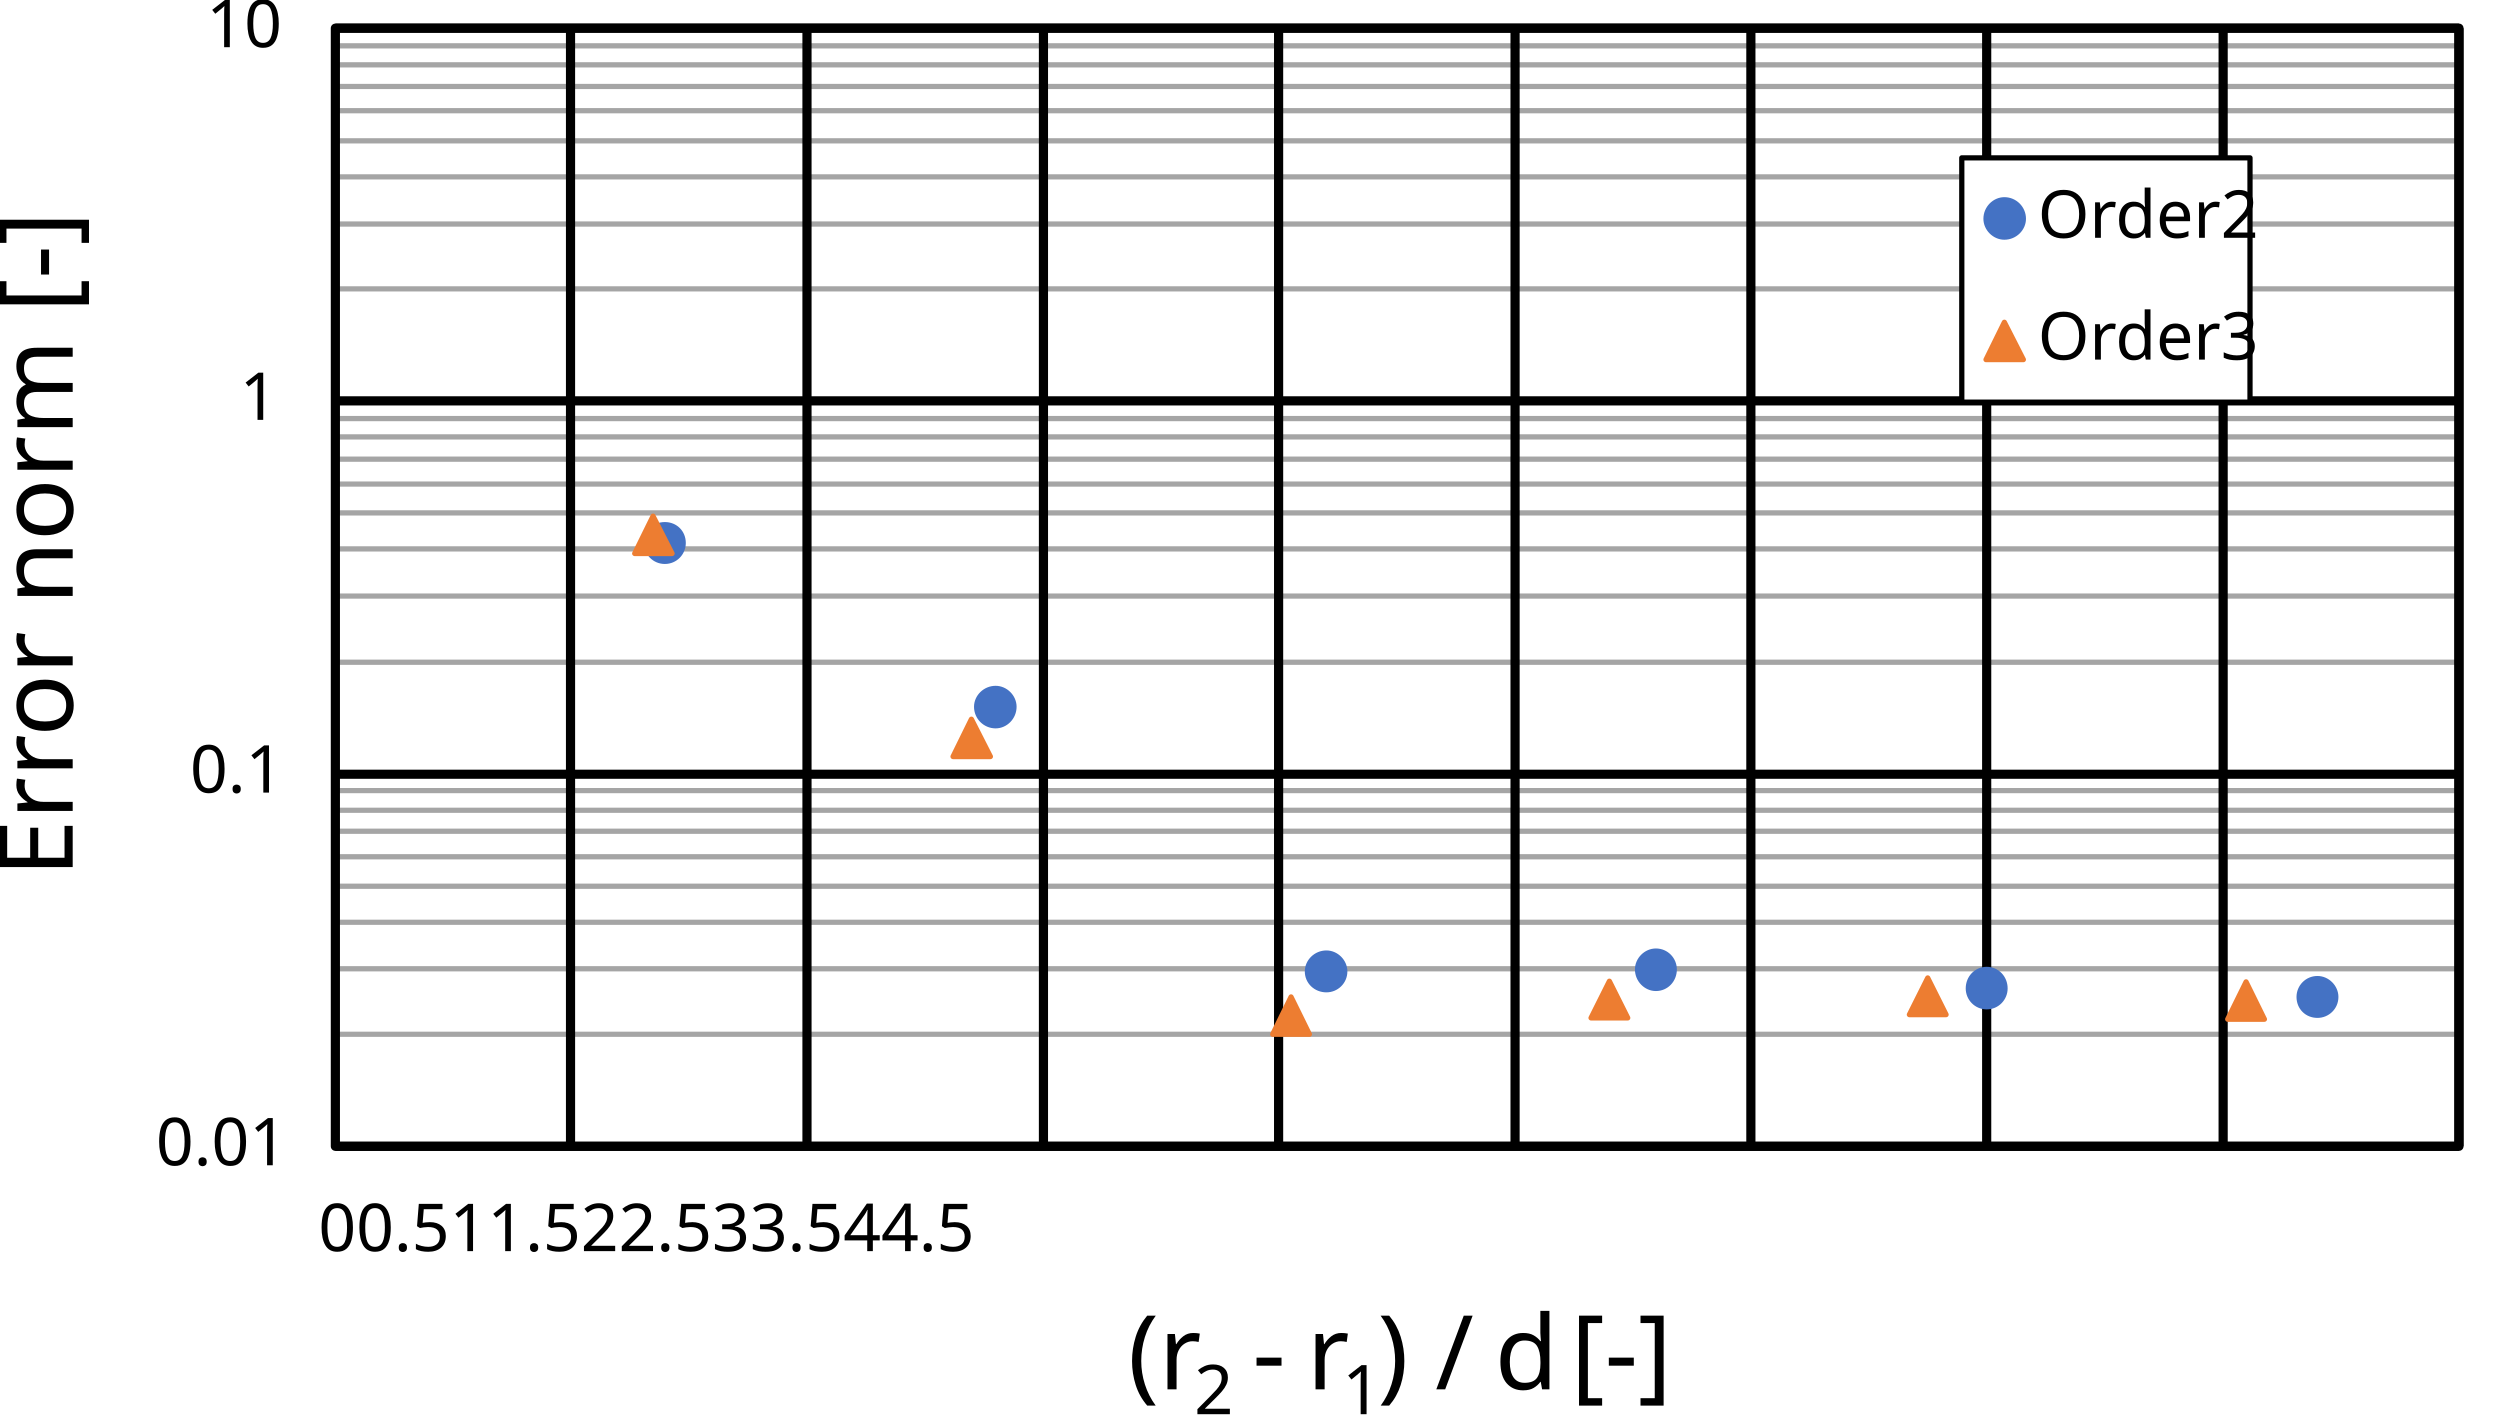
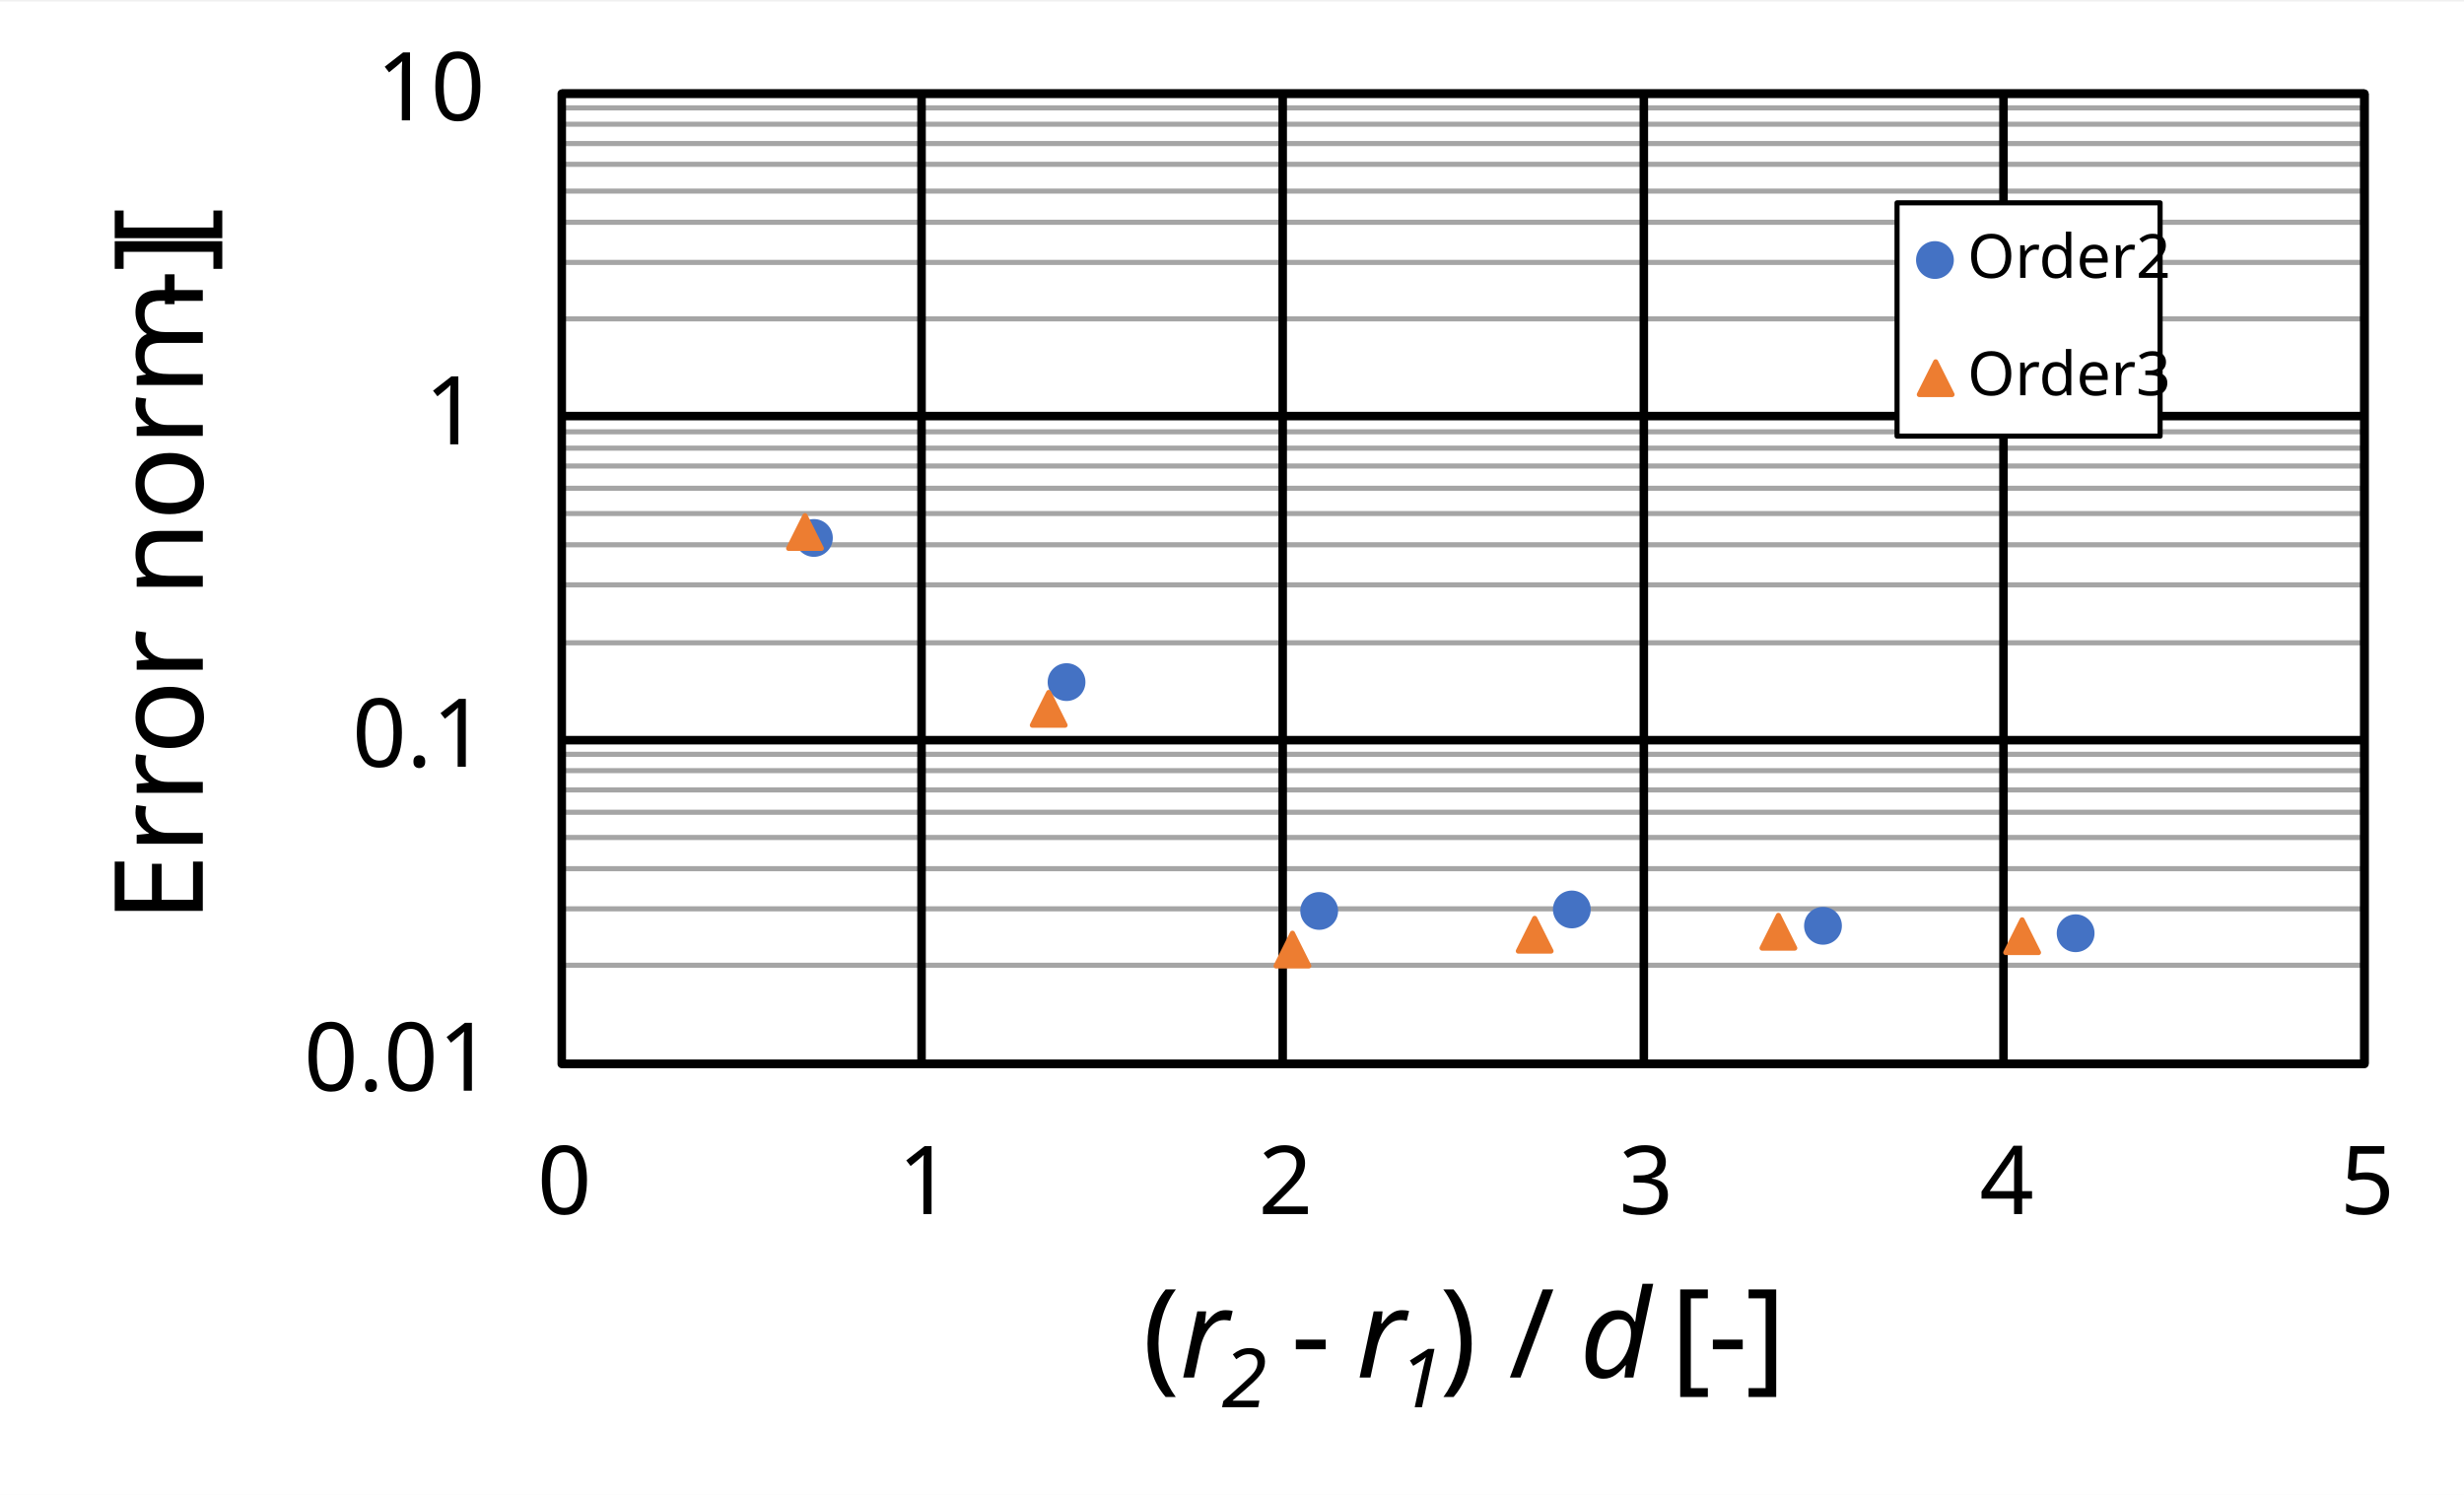
- <svg xmlns="http://www.w3.org/2000/svg" viewBox="0 0 610.667 346.667" height="346.667" width="610.667" xml:space="preserve" id="svg2" version="1.1">
-   <defs id="defs6">
-     <clipPath id="clipPath20" clipPathUnits="userSpaceOnUse">
-       <path id="path18" d="M 0,0 H 595.32 V 841.92 H 0 Z" />
-     </clipPath>
-     <clipPath id="clipPath34" clipPathUnits="userSpaceOnUse">
-       <path style="clip-rule:evenodd" id="path32" d="m 67.2,126.24 v 924.32 H 726.56 V 126.24 Z" />
-     </clipPath>
-     <clipPath id="clipPath58" clipPathUnits="userSpaceOnUse">
-       <path style="clip-rule:evenodd" id="path56" d="m 67.2,126.24 v 924.32 H 726.56 V 126.24 Z" />
-     </clipPath>
-     <clipPath id="clipPath268" clipPathUnits="userSpaceOnUse">
-       <path style="clip-rule:evenodd" id="path266" d="m 67.2,126.24 v 924.32 H 726.56 V 126.24 Z" />
-     </clipPath>
-     <clipPath id="clipPath290" clipPathUnits="userSpaceOnUse">
-       <path style="clip-rule:evenodd" id="path288" d="m 67.2,126.24 v 924.32 H 726.56 V 126.24 Z" />
+ <svg xmlns="http://www.w3.org/2000/svg" width="1658" height="1006" overflow="hidden">
+   <defs>
+     <clipPath id="clip0">
+       <rect x="2494" y="2530" width="1658" height="1006" />
+     </clipPath>
+     <clipPath id="clip1">
+       <rect x="2494" y="2530" width="1657" height="1006" />
+     </clipPath>
+     <clipPath id="clip2">
+       <rect x="2494" y="2530" width="1657" height="1006" />
+     </clipPath>
+     <clipPath id="clip3">
+       <rect x="2494" y="2530" width="1657" height="1006" />
+     </clipPath>
+     <clipPath id="clip4">
+       <rect x="2494" y="2530" width="1657" height="1006" />
+     </clipPath>
+     <clipPath id="clip5">
+       <rect x="2494" y="2530" width="1657" height="1006" />
+     </clipPath>
+     <clipPath id="clip6">
+       <rect x="2494" y="2530" width="1657" height="1006" />
+     </clipPath>
+     <clipPath id="clip7">
+       <rect x="2494" y="2530" width="1657" height="1006" />
+     </clipPath>
+     <clipPath id="clip8">
+       <rect x="2494" y="2530" width="1657" height="1006" />
+     </clipPath>
+     <clipPath id="clip9">
+       <rect x="2494" y="2530" width="1657" height="1006" />
+     </clipPath>
+     <clipPath id="clip10">
+       <rect x="2494" y="2530" width="1657" height="1006" />
+     </clipPath>
+     <clipPath id="clip11">
+       <rect x="2494" y="2530" width="1657" height="1006" />
+     </clipPath>
+     <clipPath id="clip12">
+       <rect x="2494" y="2530" width="1657" height="1006" />
+     </clipPath>
+     <clipPath id="clip13">
+       <rect x="2494" y="2530" width="1657" height="1006" />
+     </clipPath>
+     <clipPath id="clip14">
+       <rect x="2494" y="2530" width="1657" height="1006" />
+     </clipPath>
+     <clipPath id="clip15">
+       <rect x="2494" y="2530" width="1657" height="1006" />
+     </clipPath>
+     <clipPath id="clip16">
+       <rect x="2494" y="2530" width="1657" height="1006" />
+     </clipPath>
+     <clipPath id="clip17">
+       <rect x="2494" y="2530" width="1657" height="1006" />
+     </clipPath>
+     <clipPath id="clip18">
+       <rect x="2494" y="2530" width="1657" height="1006" />
+     </clipPath>
+     <clipPath id="clip19">
+       <rect x="2494" y="2530" width="1657" height="1006" />
+     </clipPath>
+     <clipPath id="clip20">
+       <rect x="2494" y="2530" width="1657" height="1006" />
+     </clipPath>
+     <clipPath id="clip21">
+       <rect x="2494" y="2530" width="1657" height="1006" />
+     </clipPath>
+     <clipPath id="clip22">
+       <rect x="2494" y="2530" width="1657" height="1006" />
+     </clipPath>
+     <clipPath id="clip23">
+       <rect x="1969" y="3328" width="3018" height="202" />
+     </clipPath>
+     <clipPath id="clip24">
+       <rect x="2494" y="2530" width="1657" height="1006" />
+     </clipPath>
+     <clipPath id="clip25">
+       <rect x="1969" y="3328" width="3018" height="202" />
+     </clipPath>
+     <clipPath id="clip26">
+       <rect x="2494" y="2530" width="1657" height="1006" />
+     </clipPath>
+     <clipPath id="clip27">
+       <rect x="1969" y="3328" width="3018" height="202" />
+     </clipPath>
+     <clipPath id="clip28">
+       <rect x="2494" y="2530" width="1657" height="1006" />
+     </clipPath>
+     <clipPath id="clip29">
+       <rect x="1969" y="3328" width="3018" height="202" />
+     </clipPath>
+     <clipPath id="clip30">
+       <rect x="2494" y="2530" width="1657" height="1006" />
+     </clipPath>
+     <clipPath id="clip31">
+       <rect x="1969" y="3328" width="3018" height="202" />
+     </clipPath>
+     <clipPath id="clip32">
+       <rect x="2494" y="2530" width="1657" height="1006" />
+     </clipPath>
+     <clipPath id="clip33">
+       <rect x="1969" y="3328" width="3018" height="202" />
+     </clipPath>
+     <clipPath id="clip34">
+       <rect x="2494" y="2530" width="1657" height="1006" />
+     </clipPath>
+     <clipPath id="clip35">
+       <rect x="1969" y="3328" width="3018" height="202" />
+     </clipPath>
+     <clipPath id="clip36">
+       <rect x="2494" y="2530" width="1657" height="1006" />
+     </clipPath>
+     <clipPath id="clip37">
+       <rect x="1969" y="3328" width="3018" height="202" />
+     </clipPath>
+     <clipPath id="clip38">
+       <rect x="2494" y="2530" width="1657" height="1006" />
+     </clipPath>
+     <clipPath id="clip39">
+       <rect x="1969" y="3328" width="3018" height="202" />
+     </clipPath>
+     <clipPath id="clip40">
+       <rect x="2494" y="2530" width="1657" height="1006" />
+     </clipPath>
+     <clipPath id="clip41">
+       <rect x="1969" y="3328" width="3018" height="202" />
+     </clipPath>
+     <clipPath id="clip42">
+       <rect x="2494" y="2530" width="1657" height="1006" />
+     </clipPath>
+     <clipPath id="clip43">
+       <rect x="1969" y="3328" width="3018" height="202" />
+     </clipPath>
+     <clipPath id="clip44">
+       <rect x="2494" y="2530" width="1657" height="1006" />
+     </clipPath>
+     <clipPath id="clip45">
+       <rect x="2494" y="2530" width="1657" height="1006" />
+     </clipPath>
+     <clipPath id="clip46">
+       <rect x="2494" y="2530" width="1657" height="1006" />
+     </clipPath>
+     <clipPath id="clip47">
+       <rect x="2494" y="2530" width="1657" height="1006" />
+     </clipPath>
+     <clipPath id="clip48">
+       <rect x="2494" y="2530" width="1657" height="1006" />
    </clipPath>
  </defs>
-   <g transform="matrix(1.333333,0,0,-1.333333,0,346.6667)" id="g10">
-     <g transform="translate(-72,-274)" id="g12">
-       <g id="g14">
-         <g clip-path="url(#clipPath20)" id="g16">
-           <g transform="matrix(0.75,0,0,-0.75,0,841.92)" id="g22">
-             <g id="g24">
-               <path id="path26" style="fill:#ffffff;fill-opacity:1;fill-rule:nonzero;stroke:none" d="M 67.52,397.76 H 726.56 V 779.04 H 67.52 Z" />
-             </g>
-             <g id="g28">
-               <g clip-path="url(#clipPath34)" id="g30">
-                 <g transform="translate(177.92,663.2)" id="g36">
-                   <path id="path38" style="fill:none;stroke:#a5a5a5;stroke-width:1.28;stroke-linecap:butt;stroke-linejoin:round;stroke-miterlimit:10;stroke-dasharray:none;stroke-opacity:1" d="M 0,0 H 518.72 M 0,-16 H 518.72 M 0,-27.36 H 518.72 M 0,-36.16 H 518.72 M 0,-43.36 H 518.72 M 0,-49.6 H 518.72 M 0,-54.72 H 518.72 M 0,-59.52 H 518.72 M 0,-90.88 H 518.72 M 0,-107.04 H 518.72 M 0,-118.56 H 518.72 M 0,-127.36 H 518.72 M 0,-134.4 H 518.72 M 0,-140.48 H 518.72 M 0,-145.92 H 518.72 M 0,-150.4 H 518.72 M 0,-182.08 H 518.72 M 0,-197.92 H 518.72 M 0,-209.44 H 518.72 M 0,-218.24 H 518.72 M 0,-225.6 H 518.72 M 0,-231.52 H 518.72 M 0,-236.8 H 518.72 M 0,-241.44 h 518.72" />
-                 </g>
-                 <g id="g40">
-                   <path id="path42" style="fill:none;stroke:#000000;stroke-width:2.24;stroke-linecap:butt;stroke-linejoin:round;stroke-miterlimit:10;stroke-dasharray:none;stroke-opacity:1" d="M 177.92,690.56 H 696.64 M 177.92,599.68 H 696.64 M 177.92,417.44 h 518.72" />
-                 </g>
-                 <g transform="translate(235.36,417.44)" id="g44">
-                   <path id="path46" style="fill:none;stroke:#000000;stroke-width:2.24;stroke-linecap:butt;stroke-linejoin:round;stroke-miterlimit:10;stroke-dasharray:none;stroke-opacity:1" d="M 0,0 V 273.12 M 57.76,0 V 273.12 M 115.52,0 V 273.12 M 172.96,0 V 273.12 M 230.72,0 V 273.12 M 288.32,0 V 273.12 M 345.92,0 V 273.12 M 403.68,0 V 273.12 M 461.28,0 v 273.12" />
-                 </g>
-               </g>
-             </g>
-             <g id="g48">
-               <path id="path50" style="fill:none;stroke:#000000;stroke-width:2.24;stroke-linecap:butt;stroke-linejoin:round;stroke-miterlimit:10;stroke-dasharray:none;stroke-opacity:1" d="M 177.92,417.44 H 696.64 V 690.56 H 177.92 Z" />
-             </g>
-             <g id="g52">
-               <g clip-path="url(#clipPath58)" id="g54">
-                 <g id="g60">
-                   <path id="path62" style="fill:none;stroke:#000000;stroke-width:1.28;stroke-linecap:butt;stroke-linejoin:round;stroke-miterlimit:10;stroke-dasharray:none;stroke-opacity:1" d="M 177.92,690.56 V 417.44" />
-                 </g>
-                 <g id="g64">
-                   <path id="path66" style="fill:none;stroke:#000000;stroke-width:2.24;stroke-linecap:butt;stroke-linejoin:round;stroke-miterlimit:10;stroke-dasharray:none;stroke-opacity:1" d="M 177.92,508.48 H 696.64" />
-                 </g>
-                 <g transform="translate(262.88,543.2)" id="g68">
-                   <path id="path70" style="fill:#4472c4;fill-opacity:1;fill-rule:nonzero;stroke:none" d="M 0,0 C 0,2.4 -1.92,4.48 -4.48,4.48 -7.04,4.48 -8.96,2.4 -8.96,0 c 0,-2.56 1.92,-4.48 4.48,-4.48 C -1.92,-4.48 0,-2.56 0,0 Z" />
-                 </g>
-                 <g transform="translate(262.88,543.2)" id="g72">
-                   <path id="path74" style="fill:none;stroke:#4472c4;stroke-width:1.28;stroke-linecap:butt;stroke-linejoin:round;stroke-miterlimit:10;stroke-dasharray:none;stroke-opacity:1" d="M 0,0 C 0,2.4 -1.92,4.48 -4.48,4.48 -7.04,4.48 -8.96,2.4 -8.96,0 c 0,-2.56 1.92,-4.48 4.48,-4.48 C -1.92,-4.48 0,-2.56 0,0" />
-                 </g>
-                 <g transform="translate(343.68,583.2)" id="g76">
-                   <path id="path78" style="fill:#4472c4;fill-opacity:1;fill-rule:nonzero;stroke:none" d="m 0,0 c 0,2.56 -2.08,4.64 -4.48,4.64 -2.56,0 -4.64,-2.08 -4.64,-4.64 0,-2.4 2.08,-4.48 4.64,-4.48 C -2.08,-4.48 0,-2.4 0,0 Z" />
-                 </g>
-                 <g transform="translate(343.68,583.2)" id="g80">
-                   <path id="path82" style="fill:none;stroke:#4472c4;stroke-width:1.28;stroke-linecap:butt;stroke-linejoin:round;stroke-miterlimit:10;stroke-dasharray:none;stroke-opacity:1" d="m 0,0 c 0,2.56 -2.08,4.64 -4.48,4.64 -2.56,0 -4.64,-2.08 -4.64,-4.64 0,-2.4 2.08,-4.48 4.64,-4.48 C -2.08,-4.48 0,-2.4 0,0" />
-                 </g>
-                 <g transform="translate(424.48,647.84)" id="g84">
-                   <path id="path86" style="fill:#4472c4;fill-opacity:1;fill-rule:nonzero;stroke:none" d="m 0,0 c 0,2.56 -2.08,4.48 -4.48,4.48 -2.56,0 -4.64,-1.92 -4.64,-4.48 0,-2.4 2.08,-4.48 4.64,-4.48 C -2.08,-4.48 0,-2.4 0,0 Z" />
-                 </g>
-                 <g transform="translate(424.48,647.84)" id="g88">
-                   <path id="path90" style="fill:none;stroke:#4472c4;stroke-width:1.28;stroke-linecap:butt;stroke-linejoin:round;stroke-miterlimit:10;stroke-dasharray:none;stroke-opacity:1" d="m 0,0 c 0,2.56 -2.08,4.48 -4.48,4.48 -2.56,0 -4.64,-1.92 -4.64,-4.48 0,-2.4 2.08,-4.48 4.64,-4.48 C -2.08,-4.48 0,-2.4 0,0" />
-                 </g>
-                 <g transform="translate(504.96,647.36)" id="g92">
-                   <path id="path94" style="fill:#4472c4;fill-opacity:1;fill-rule:nonzero;stroke:none" d="m 0,0 c 0,2.56 -1.92,4.64 -4.48,4.64 -2.4,0 -4.48,-2.08 -4.48,-4.64 0,-2.4 2.08,-4.48 4.48,-4.48 C -1.92,-4.48 0,-2.4 0,0 Z" />
-                 </g>
-                 <g transform="translate(504.96,647.36)" id="g96">
-                   <path id="path98" style="fill:none;stroke:#4472c4;stroke-width:1.28;stroke-linecap:butt;stroke-linejoin:round;stroke-miterlimit:10;stroke-dasharray:none;stroke-opacity:1" d="m 0,0 c 0,2.56 -1.92,4.64 -4.48,4.64 -2.4,0 -4.48,-2.08 -4.48,-4.64 0,-2.4 2.08,-4.48 4.48,-4.48 C -1.92,-4.48 0,-2.4 0,0" />
-                 </g>
-                 <g transform="translate(585.76,652)" id="g100">
-                   <path id="path102" style="fill:#4472c4;fill-opacity:1;fill-rule:nonzero;stroke:none" d="M 0,0 C 0,2.4 -1.92,4.48 -4.48,4.48 -7.04,4.48 -8.96,2.4 -8.96,0 c 0,-2.56 1.92,-4.64 4.48,-4.64 C -1.92,-4.64 0,-2.56 0,0 Z" />
-                 </g>
-                 <g transform="translate(585.76,652)" id="g104">
-                   <path id="path106" style="fill:none;stroke:#4472c4;stroke-width:1.28;stroke-linecap:butt;stroke-linejoin:round;stroke-miterlimit:10;stroke-dasharray:none;stroke-opacity:1" d="M 0,0 C 0,2.4 -1.92,4.48 -4.48,4.48 -7.04,4.48 -8.96,2.4 -8.96,0 c 0,-2.56 1.92,-4.64 4.48,-4.64 C -1.92,-4.64 0,-2.56 0,0" />
-                 </g>
-                 <g transform="translate(666.56,654.08)" id="g108">
-                   <path id="path110" style="fill:#4472c4;fill-opacity:1;fill-rule:nonzero;stroke:none" d="m 0,0 c 0,2.56 -2.08,4.48 -4.48,4.48 -2.56,0 -4.48,-1.92 -4.48,-4.48 0,-2.4 1.92,-4.48 4.48,-4.48 C -2.08,-4.48 0,-2.4 0,0 Z" />
-                 </g>
-                 <g transform="translate(666.56,654.08)" id="g112">
-                   <path id="path114" style="fill:none;stroke:#4472c4;stroke-width:1.28;stroke-linecap:butt;stroke-linejoin:round;stroke-miterlimit:10;stroke-dasharray:none;stroke-opacity:1" d="m 0,0 c 0,2.56 -2.08,4.48 -4.48,4.48 -2.56,0 -4.48,-1.92 -4.48,-4.48 0,-2.4 1.92,-4.48 4.48,-4.48 C -2.08,-4.48 0,-2.4 0,0" />
-                 </g>
-                 <g id="g116">
-                   <path id="path118" style="fill:#ed7d31;fill-opacity:1;fill-rule:nonzero;stroke:none" d="m 255.52,536.64 4.64,9.12 h -9.12 z" />
-                 </g>
-                 <g id="g120">
-                   <path id="path122" style="fill:none;stroke:#ed7d31;stroke-width:1.28;stroke-linecap:butt;stroke-linejoin:round;stroke-miterlimit:10;stroke-dasharray:none;stroke-opacity:1" d="m 255.52,536.64 4.64,9.12 h -9.12 z" />
-                 </g>
-                 <g id="g124">
-                   <path id="path126" style="fill:#ed7d31;fill-opacity:1;fill-rule:nonzero;stroke:none" d="m 333.28,586.24 4.64,9.12 h -9.12 z" />
-                 </g>
-                 <g id="g128">
-                   <path id="path130" style="fill:none;stroke:#ed7d31;stroke-width:1.28;stroke-linecap:butt;stroke-linejoin:round;stroke-miterlimit:10;stroke-dasharray:none;stroke-opacity:1" d="m 333.28,586.24 4.64,9.12 h -9.12 z" />
-                 </g>
-                 <g id="g132">
-                   <path id="path134" style="fill:#ed7d31;fill-opacity:1;fill-rule:nonzero;stroke:none" d="m 411.36,654.08 4.48,9.12 h -8.96 z" />
-                 </g>
-                 <g id="g136">
-                   <path id="path138" style="fill:none;stroke:#ed7d31;stroke-width:1.28;stroke-linecap:butt;stroke-linejoin:round;stroke-miterlimit:10;stroke-dasharray:none;stroke-opacity:1" d="m 411.36,654.08 4.48,9.12 h -8.96 z" />
-                 </g>
-                 <g id="g140">
-                   <path id="path142" style="fill:#ed7d31;fill-opacity:1;fill-rule:nonzero;stroke:none" d="m 489.12,650.24 4.48,8.96 h -8.96 z" />
-                 </g>
-                 <g id="g144">
-                   <path id="path146" style="fill:none;stroke:#ed7d31;stroke-width:1.28;stroke-linecap:butt;stroke-linejoin:round;stroke-miterlimit:10;stroke-dasharray:none;stroke-opacity:1" d="m 489.12,650.24 4.48,8.96 h -8.96 z" />
-                 </g>
-                 <g id="g148">
-                   <path id="path150" style="fill:#ed7d31;fill-opacity:1;fill-rule:nonzero;stroke:none" d="m 566.88,649.44 4.48,8.96 h -8.96 z" />
-                 </g>
-                 <g id="g152">
-                   <path id="path154" style="fill:none;stroke:#ed7d31;stroke-width:1.28;stroke-linecap:butt;stroke-linejoin:round;stroke-miterlimit:10;stroke-dasharray:none;stroke-opacity:1" d="m 566.88,649.44 4.48,8.96 h -8.96 z" />
-                 </g>
-                 <g id="g156">
-                   <path id="path158" style="fill:#ed7d31;fill-opacity:1;fill-rule:nonzero;stroke:none" d="m 644.64,650.4 4.48,9.12 h -8.96 z" />
-                 </g>
-                 <g id="g160">
-                   <path id="path162" style="fill:none;stroke:#ed7d31;stroke-width:1.28;stroke-linecap:butt;stroke-linejoin:round;stroke-miterlimit:10;stroke-dasharray:none;stroke-opacity:1" d="m 644.64,650.4 4.48,9.12 h -8.96 z" />
-                 </g>
-               </g>
-             </g>
-             <g transform="scale(0.049303)" id="g164">
-               <text id="text168" style="font-variant:normal;font-weight:normal;font-size:327.68px;font-family:F1;-inkscape-font-specification:F1;writing-mode:lr-tb;fill:#000000;fill-opacity:1;fill-rule:nonzero;stroke:none" transform="translate(2719.52,14100.6)">
-                 <tspan id="tspan166" y="0" x="0 170.394 249.037 416.154">0.01</tspan>
-               </text>
-             </g>
-             <g transform="scale(0.049303)" id="g170">
-               <text id="text174" style="font-variant:normal;font-weight:normal;font-size:327.68px;font-family:F1;-inkscape-font-specification:F1;writing-mode:lr-tb;fill:#000000;fill-opacity:1;fill-rule:nonzero;stroke:none" transform="translate(2888.32,12254.1)">
-                 <tspan id="tspan172" y="0" x="0 163.84 245.76">0.1</tspan>
-               </text>
-             </g>
-             <g transform="scale(0.049303)" id="g176">
-               <text id="text180" style="font-variant:normal;font-weight:normal;font-size:327.68px;font-family:F1;-inkscape-font-specification:F1;writing-mode:lr-tb;fill:#000000;fill-opacity:1;fill-rule:nonzero;stroke:none" transform="translate(3134.88,10407.5)">
-                 <tspan id="tspan178" y="0" x="0">1</tspan>
-               </text>
-             </g>
-             <g transform="scale(0.049303)" id="g182">
-               <text id="text186" style="font-variant:normal;font-weight:normal;font-size:327.68px;font-family:F1;-inkscape-font-specification:F1;writing-mode:lr-tb;fill:#000000;fill-opacity:1;fill-rule:nonzero;stroke:none" transform="translate(2969.44,8560.96)">
-                 <tspan id="tspan184" y="0" x="0 163.84">10</tspan>
-               </text>
-             </g>
-             <g transform="scale(0.049303)" id="g188">
-               <text id="text192" style="font-variant:normal;font-weight:normal;font-size:327.68px;font-family:F1;-inkscape-font-specification:F1;writing-mode:lr-tb;fill:#000000;fill-opacity:1;fill-rule:nonzero;stroke:none" transform="translate(3524.32,14525.8)">
-                 <tspan id="tspan190" y="0" x="0 1042.022 1209.139 1291.059 2336.358 3381.657 3545.498 3630.694 4675.994 5721.292 5888.41 5967.053 7012.352 8057.651 8224.768 8306.688 9351.987 10397.286 10564.403 10643.046">00.511.522.533.544.5</tspan>
-               </text>
-             </g>
-             <g transform="matrix(0,-0.076912,0.076912,0,0,0)" id="g194">
-               <text id="text198" style="font-variant:normal;font-weight:normal;font-size:327.68px;font-family:F1;-inkscape-font-specification:F1;writing-mode:lr-tb;fill:#000000;fill-opacity:1;fill-rule:nonzero;stroke:none" transform="translate(-8123.52,1479.04)">
-                 <tspan id="tspan196" y="0" x="0 160.563 275.251 383.386 557.056 671.744 743.834 914.227 1084.621 1202.586 1461.453 1536.819 1635.123 1736.704">Error norm [-]</tspan>
-               </text>
-             </g>
-             <g transform="scale(0.076912)" id="g200">
-               <text id="text204" style="font-variant:normal;font-weight:normal;font-size:327.68px;font-family:F1;-inkscape-font-specification:F1;writing-mode:lr-tb;fill:#000000;fill-opacity:1;fill-rule:nonzero;stroke:none" transform="translate(4830.4,9750.4)">
-                 <tspan id="tspan202" y="0" x="0">(</tspan>
-               </text>
-             </g>
-             <g transform="scale(0.076912)" id="g206">
-               <text id="text210" style="font-variant:normal;font-weight:normal;font-size:327.68px;font-family:F2;-inkscape-font-specification:F2;writing-mode:lr-tb;fill:#000000;fill-opacity:1;fill-rule:nonzero;stroke:none" transform="translate(4928.16,9750.4)">
-                 <tspan id="tspan208" y="0" x="0">r</tspan>
-               </text>
-             </g>
-             <g transform="scale(0.051275)" id="g212">
-               <text id="text216" style="font-variant:normal;font-weight:normal;font-size:327.68px;font-family:F2;-inkscape-font-specification:F2;writing-mode:lr-tb;fill:#000000;fill-opacity:1;fill-rule:nonzero;stroke:none" transform="translate(7560.8,14744.2)">
-                 <tspan id="tspan214" y="0" x="0">2</tspan>
-               </text>
-             </g>
-             <g transform="scale(0.076912)" id="g218">
-               <text id="text222" style="font-variant:normal;font-weight:normal;font-size:327.68px;font-family:F1;-inkscape-font-specification:F1;writing-mode:lr-tb;fill:#000000;fill-opacity:1;fill-rule:nonzero;stroke:none" transform="translate(5225.76,9750.4)">
-                 <tspan id="tspan220" y="0" x="0">-</tspan>
-               </text>
-             </g>
-             <g transform="scale(0.076912)" id="g224">
-               <text id="text228" style="font-variant:normal;font-weight:normal;font-size:327.68px;font-family:F2;-inkscape-font-specification:F2;writing-mode:lr-tb;fill:#000000;fill-opacity:1;fill-rule:nonzero;stroke:none" transform="translate(5398.4,9750.4)">
-                 <tspan id="tspan226" y="0" x="0">r</tspan>
-               </text>
-             </g>
-             <g transform="scale(0.051275)" id="g230">
-               <text id="text234" style="font-variant:normal;font-weight:normal;font-size:327.68px;font-family:F2;-inkscape-font-specification:F2;writing-mode:lr-tb;fill:#000000;fill-opacity:1;fill-rule:nonzero;stroke:none" transform="translate(8266.08,14744.2)">
-                 <tspan id="tspan232" y="0" x="0">1</tspan>
-               </text>
-             </g>
-             <g transform="scale(0.076912)" id="g236">
-               <text id="text240" style="font-variant:normal;font-weight:normal;font-size:327.68px;font-family:F1;-inkscape-font-specification:F1;writing-mode:lr-tb;fill:#000000;fill-opacity:1;fill-rule:nonzero;stroke:none" transform="translate(5623.04,9750.4)">
-                 <tspan id="tspan238" y="0" x="0 98.304 170.394 298.189">) / </tspan>
-               </text>
-             </g>
-             <g transform="scale(0.076912)" id="g242">
-               <text id="text246" style="font-variant:normal;font-weight:normal;font-size:327.68px;font-family:F2;-inkscape-font-specification:F2;writing-mode:lr-tb;fill:#000000;fill-opacity:1;fill-rule:nonzero;stroke:none" transform="translate(5995.36,9750.4)">
-                 <tspan id="tspan244" y="0" x="0">d</tspan>
-               </text>
-             </g>
-             <g transform="scale(0.076912)" id="g248">
-               <text id="text252" style="font-variant:normal;font-weight:normal;font-size:327.68px;font-family:F1;-inkscape-font-specification:F1;writing-mode:lr-tb;fill:#000000;fill-opacity:1;fill-rule:nonzero;stroke:none" transform="translate(6236.8,9750.4)">
-                 <tspan id="tspan250" y="0" x="0 98.304 203.162">[-]</tspan>
-               </text>
-             </g>
-             <g id="g254">
-               <path id="path256" style="fill:#ffffff;fill-opacity:1;fill-rule:nonzero;stroke:none" d="m 575.2,449.12 h 70.4 v 59.68 h -70.4 z" />
-             </g>
-             <g id="g258">
-               <path id="path260" style="fill:none;stroke:#000000;stroke-width:1.28;stroke-linecap:butt;stroke-linejoin:round;stroke-miterlimit:10;stroke-dasharray:none;stroke-opacity:1" d="m 575.2,449.12 h 70.4 v 59.68 h -70.4 z" />
-             </g>
-             <g id="g262">
-               <g clip-path="url(#clipPath268)" id="g264">
-                 <g transform="translate(590.24,464)" id="g270">
-                   <path id="path272" style="fill:#4472c4;fill-opacity:1;fill-rule:nonzero;stroke:none" d="m 0,0 c 0,2.4 -2.08,4.48 -4.64,4.48 -2.4,0 -4.48,-2.08 -4.48,-4.48 0,-2.56 2.08,-4.64 4.48,-4.64 C -2.08,-4.64 0,-2.56 0,0 Z" />
-                 </g>
-                 <g transform="translate(590.24,464)" id="g274">
-                   <path id="path276" style="fill:none;stroke:#4472c4;stroke-width:1.28;stroke-linecap:butt;stroke-linejoin:round;stroke-miterlimit:10;stroke-dasharray:none;stroke-opacity:1" d="m 0,0 c 0,2.4 -2.08,4.48 -4.64,4.48 -2.4,0 -4.48,-2.08 -4.48,-4.48 0,-2.56 2.08,-4.64 4.48,-4.64 C -2.08,-4.64 0,-2.56 0,0" />
-                 </g>
-               </g>
-             </g>
-             <g transform="scale(0.049303)" id="g278">
-               <text id="text282" style="font-variant:normal;font-weight:normal;font-size:327.68px;font-family:F1;-inkscape-font-specification:F1;writing-mode:lr-tb;fill:#000000;fill-opacity:1;fill-rule:nonzero;stroke:none" transform="translate(12043.2,9505.44)">
-                 <tspan id="tspan280" y="0" x="0 219.546 334.234 504.627 668.467 783.155">Order2</tspan>
-               </text>
-             </g>
-             <g id="g284">
-               <g clip-path="url(#clipPath290)" id="g286">
-                 <g id="g292">
-                   <path id="path294" style="fill:#ed7d31;fill-opacity:1;fill-rule:nonzero;stroke:none" d="m 585.6,489.28 4.64,9.12 H 581.12 Z" />
-                 </g>
-                 <g id="g296">
-                   <path id="path298" style="fill:none;stroke:#ed7d31;stroke-width:1.28;stroke-linecap:butt;stroke-linejoin:round;stroke-miterlimit:10;stroke-dasharray:none;stroke-opacity:1" d="m 585.6,489.28 4.64,9.12 H 581.12 Z" />
-                 </g>
-               </g>
-             </g>
-             <g transform="scale(0.049303)" id="g300">
-               <text id="text304" style="font-variant:normal;font-weight:normal;font-size:327.68px;font-family:F1;-inkscape-font-specification:F1;writing-mode:lr-tb;fill:#000000;fill-opacity:1;fill-rule:nonzero;stroke:none" transform="translate(12043.2,10109)">
-                 <tspan id="tspan302" y="0" x="0 219.546 334.234 504.627 668.467 783.155">Order3</tspan>
-               </text>
-             </g>
-           </g>
-         </g>
-       </g>
+   <g clip-path="url(#clip0)" transform="translate(-2494 -2530)">
+     <rect x="2494" y="2531" width="1658" height="1005" fill="#FFFFFF" />
+     <g clip-path="url(#clip1)">
+       <path d="M2871.5 3179.6 4084.5 3179.6M2871.5 3141.6 4084.5 3141.6M2871.5 3114.6 4084.5 3114.6M2871.5 3093.6 4084.5 3093.6M2871.5 3076.6 4084.5 3076.6M2871.5 3061.6 4084.5 3061.6M2871.5 3048.6 4084.5 3048.6M2871.5 3037.6 4084.5 3037.6M2871.5 2962.6 4084.5 2962.6M2871.5 2923.6 4084.5 2923.6M2871.5 2896.6 4084.5 2896.6M2871.5 2875.59 4084.5 2875.59M2871.5 2858.59 4084.5 2858.59M2871.5 2843.59 4084.5 2843.59M2871.5 2831.59 4084.5 2831.59M2871.5 2820.59 4084.5 2820.59M2871.5 2744.59 4084.5 2744.59M2871.5 2706.59 4084.5 2706.59M2871.5 2679.59 4084.5 2679.59M2871.5 2658.59 4084.5 2658.59M2871.5 2640.59 4084.5 2640.59M2871.5 2626.59 4084.5 2626.59M2871.5 2613.59 4084.5 2613.59M2871.5 2602.59 4084.5 2602.59" stroke="#A5A5A5" stroke-width="3.438" stroke-linejoin="round" stroke-miterlimit="10" fill="none" />
+     </g>
+     <g clip-path="url(#clip2)">
+       <path d="M2872 3246 4085 3246M2872 3028.1 4085 3028.1M2872 2593 4085 2593" stroke="#000000" stroke-width="5.729" stroke-linejoin="round" stroke-miterlimit="10" fill="none" />
+     </g>
+     <g clip-path="url(#clip3)">
+       <path d="M3114.1 2593 3114.1 3246M3357.11 2593 3357.11 3246M3600.12 2593 3600.12 3246M3842.13 2593 3842.13 3246M4085 2593 4085 3246" stroke="#000000" stroke-width="5.729" stroke-linejoin="round" stroke-miterlimit="10" fill="none" />
+     </g>
+     <g clip-path="url(#clip4)">
+       <rect x="2872" y="2593" width="1213" height="653" stroke="#000000" stroke-width="5.729" stroke-linejoin="round" stroke-miterlimit="10" fill="none" />
+     </g>
+     <g clip-path="url(#clip5)">
+       <path d="M0 0 0 653" stroke="#000000" stroke-width="3.438" stroke-linejoin="round" stroke-miterlimit="10" fill="none" fill-rule="evenodd" transform="matrix(1 0 0 -1 2871.5 3245.5)" />
+     </g>
+     <g clip-path="url(#clip6)">
+       <path d="M2872 2810 4085 2810" stroke="#000000" stroke-width="5.729" stroke-linejoin="round" stroke-miterlimit="10" fill="none" fill-rule="evenodd" />
+     </g>
+     <g clip-path="url(#clip7)">
+       <path d="M3052.67 2892.03C3052.67 2898.1 3047.75 2903.03 3041.67 2903.03 3035.6 2903.03 3030.67 2898.1 3030.67 2892.03 3030.67 2885.95 3035.6 2881.03 3041.67 2881.03 3047.75 2881.03 3052.67 2885.95 3052.67 2892.03Z" stroke="#4472C4" stroke-width="3.438" stroke-linejoin="round" stroke-miterlimit="10" fill="#4472C4" />
+       <path d="M3222.67 2989.03C3222.67 2995.1 3217.75 3000.03 3211.67 3000.03 3205.6 3000.03 3200.67 2995.1 3200.67 2989.03 3200.67 2982.95 3205.6 2978.03 3211.67 2978.03 3217.75 2978.03 3222.67 2982.95 3222.67 2989.03Z" stroke="#4472C4" stroke-width="3.438" stroke-linejoin="round" stroke-miterlimit="10" fill="#4472C4" />
+       <path d="M3392.67 3143.03C3392.67 3149.1 3387.75 3154.03 3381.67 3154.03 3375.6 3154.03 3370.67 3149.1 3370.67 3143.03 3370.67 3136.95 3375.6 3132.03 3381.67 3132.03 3387.75 3132.03 3392.67 3136.95 3392.67 3143.03Z" stroke="#4472C4" stroke-width="3.438" stroke-linejoin="round" stroke-miterlimit="10" fill="#4472C4" />
+       <path d="M3562.67 3142.03C3562.67 3148.1 3557.75 3153.03 3551.67 3153.03 3545.6 3153.03 3540.67 3148.1 3540.67 3142.03 3540.67 3135.95 3545.6 3131.03 3551.67 3131.03 3557.75 3131.03 3562.67 3135.95 3562.67 3142.03Z" stroke="#4472C4" stroke-width="3.438" stroke-linejoin="round" stroke-miterlimit="10" fill="#4472C4" />
+       <path d="M3731.67 3153.03C3731.67 3159.1 3726.75 3164.03 3720.67 3164.03 3714.6 3164.03 3709.67 3159.1 3709.67 3153.03 3709.67 3146.95 3714.6 3142.03 3720.67 3142.03 3726.75 3142.03 3731.67 3146.95 3731.67 3153.03Z" stroke="#4472C4" stroke-width="3.438" stroke-linejoin="round" stroke-miterlimit="10" fill="#4472C4" />
+       <path d="M3901.67 3158.03C3901.67 3164.1 3896.75 3169.03 3890.67 3169.03 3884.6 3169.03 3879.67 3164.1 3879.67 3158.03 3879.67 3151.95 3884.6 3147.03 3890.67 3147.03 3896.75 3147.03 3901.67 3151.95 3901.67 3158.03Z" stroke="#4472C4" stroke-width="3.438" stroke-linejoin="round" stroke-miterlimit="10" fill="#4472C4" />
+     </g>
+     <g clip-path="url(#clip8)">
+       <path d="M3035.67 2877.03 3046.67 2899.03 3024.67 2899.03Z" stroke="#ED7D31" stroke-width="3.438" stroke-linejoin="round" stroke-miterlimit="10" fill="#ED7D31" />
+       <path d="M3199.67 2996.03 3210.67 3018.03 3188.67 3018.03Z" stroke="#ED7D31" stroke-width="3.438" stroke-linejoin="round" stroke-miterlimit="10" fill="#ED7D31" />
+       <path d="M3363.67 3158.03 3374.67 3180.03 3352.67 3180.03Z" stroke="#ED7D31" stroke-width="3.438" stroke-linejoin="round" stroke-miterlimit="10" fill="#ED7D31" />
+       <path d="M3526.67 3148.03 3537.67 3170.03 3515.67 3170.03Z" stroke="#ED7D31" stroke-width="3.438" stroke-linejoin="round" stroke-miterlimit="10" fill="#ED7D31" />
+       <path d="M3690.67 3146.03 3701.67 3168.03 3679.67 3168.03Z" stroke="#ED7D31" stroke-width="3.438" stroke-linejoin="round" stroke-miterlimit="10" fill="#ED7D31" />
+       <path d="M3854.67 3149.03 3865.67 3171.03 3843.67 3171.03Z" stroke="#ED7D31" stroke-width="3.438" stroke-linejoin="round" stroke-miterlimit="10" fill="#ED7D31" />
+     </g>
+     <g clip-path="url(#clip9)">
+       <text font-family="Calibri,Calibri_MSFontService,sans-serif" font-weight="400" font-size="64" transform="matrix(1 0 0 1 2698.45 3264)">0.01</text>
+     </g>
+     <g clip-path="url(#clip10)">
+       <text font-family="Calibri,Calibri_MSFontService,sans-serif" font-weight="400" font-size="64" transform="matrix(1 0 0 1 2730.97 3046)">0.1</text>
+     </g>
+     <g clip-path="url(#clip11)">
+       <text font-family="Calibri,Calibri_MSFontService,sans-serif" font-weight="400" font-size="64" transform="matrix(1 0 0 1 2779.69 2829)">1</text>
+     </g>
+     <g clip-path="url(#clip12)">
+       <text font-family="Calibri,Calibri_MSFontService,sans-serif" font-weight="400" font-size="64" transform="matrix(1 0 0 1 2747.17 2611)">10</text>
+     </g>
+     <g clip-path="url(#clip13)">
+       <text font-family="Calibri,Calibri_MSFontService,sans-serif" font-weight="400" font-size="64" transform="matrix(1 0 0 1 2855.48 3347)">0</text>
+     </g>
+     <g clip-path="url(#clip14)">
+       <text font-family="Calibri,Calibri_MSFontService,sans-serif" font-weight="400" font-size="64" transform="matrix(1 0 0 1 3098.11 3347)">1</text>
+     </g>
+     <g clip-path="url(#clip15)">
+       <text font-family="Calibri,Calibri_MSFontService,sans-serif" font-weight="400" font-size="64" transform="matrix(1 0 0 1 3340.74 3347)">2</text>
+     </g>
+     <g clip-path="url(#clip16)">
+       <text font-family="Calibri,Calibri_MSFontService,sans-serif" font-weight="400" font-size="64" transform="matrix(1 0 0 1 3583.38 3347)">3</text>
+     </g>
+     <g clip-path="url(#clip17)">
+       <text font-family="Calibri,Calibri_MSFontService,sans-serif" font-weight="400" font-size="64" transform="matrix(1 0 0 1 3826.01 3347)">4</text>
+     </g>
+     <g clip-path="url(#clip18)">
+       <text font-family="Calibri,Calibri_MSFontService,sans-serif" font-weight="400" font-size="64" transform="matrix(1 0 0 1 4068.64 3347)">5</text>
+     </g>
+     <g clip-path="url(#clip19)">
+       <text font-family="Calibri,Calibri_MSFontService,sans-serif" font-weight="400" font-size="83" transform="matrix(6.12323e-17 -1 1 6.12323e-17 2630.46 3151)">Error norm [</text>
+     </g>
+     <g clip-path="url(#clip20)">
+       <text font-family="Calibri,Calibri_MSFontService,sans-serif" font-weight="400" font-size="83" transform="matrix(6.12323e-17 -1 1 6.12323e-17 2630.46 2738)">-</text>
+     </g>
+     <g clip-path="url(#clip21)">
+       <text font-family="Calibri,Calibri_MSFontService,sans-serif" font-weight="400" font-size="83" transform="matrix(6.12323e-17 -1 1 6.12323e-17 2630.46 2713)">]</text>
+     </g>
+     <g clip-path="url(#clip22)">
+       <g clip-path="url(#clip23)">
+         <text font-family="Calibri,Calibri_MSFontService,sans-serif" font-weight="400" font-size="83" transform="matrix(1 0 0 1 3262.82 3457)">(</text>
+       </g>
+     </g>
+     <g clip-path="url(#clip24)">
+       <g clip-path="url(#clip25)">
+         <text font-family="Calibri,Calibri_MSFontService,sans-serif" font-style="italic" font-weight="400" font-size="83" transform="matrix(1 0 0 1 3287.85 3457)">r</text>
+       </g>
+     </g>
+     <g clip-path="url(#clip26)">
+       <g clip-path="url(#clip27)">
+         <text font-family="Calibri,Calibri_MSFontService,sans-serif" font-style="italic" font-weight="400" font-size="55" transform="matrix(1 0 0 1 3316.13 3477)">2</text>
+       </g>
+     </g>
+     <g clip-path="url(#clip28)">
+       <g clip-path="url(#clip29)">
+         <text font-family="Calibri,Calibri_MSFontService,sans-serif" font-weight="400" font-size="83" transform="matrix(1 0 0 1 3362.65 3457)">-</text>
+       </g>
+     </g>
+     <g clip-path="url(#clip30)">
+       <g clip-path="url(#clip31)">
+         <text font-family="Calibri,Calibri_MSFontService,sans-serif" font-style="italic" font-weight="400" font-size="83" transform="matrix(1 0 0 1 3406.55 3457)">r</text>
+       </g>
+     </g>
+     <g clip-path="url(#clip32)">
+       <g clip-path="url(#clip33)">
+         <text font-family="Calibri,Calibri_MSFontService,sans-serif" font-style="italic" font-weight="400" font-size="55" transform="matrix(1 0 0 1 3434.83 3477)">1</text>
+       </g>
+     </g>
+     <g clip-path="url(#clip34)">
+       <g clip-path="url(#clip35)">
+         <text font-family="Calibri,Calibri_MSFontService,sans-serif" font-weight="400" font-size="83" transform="matrix(1 0 0 1 3462.7 3457)">) / </text>
+       </g>
+     </g>
+     <g clip-path="url(#clip36)">
+       <g clip-path="url(#clip37)">
+         <text font-family="Calibri,Calibri_MSFontService,sans-serif" font-style="italic" font-weight="400" font-size="83" transform="matrix(1 0 0 1 3556.89 3457)">d</text>
+       </g>
+     </g>
+     <g clip-path="url(#clip38)">
+       <g clip-path="url(#clip39)">
+         <text font-family="Calibri,Calibri_MSFontService,sans-serif" font-weight="400" font-size="83" transform="matrix(1 0 0 1 3617.96 3457)">[</text>
+       </g>
+     </g>
+     <g clip-path="url(#clip40)">
+       <g clip-path="url(#clip41)">
+         <text font-family="Calibri,Calibri_MSFontService,sans-serif" font-weight="400" font-size="83" transform="matrix(1 0 0 1 3643.26 3457)">-</text>
+       </g>
+     </g>
+     <g clip-path="url(#clip42)">
+       <g clip-path="url(#clip43)">
+         <text font-family="Calibri,Calibri_MSFontService,sans-serif" font-weight="400" font-size="83" transform="matrix(1 0 0 1 3668.52 3457)">]</text>
+       </g>
+     </g>
+     <g clip-path="url(#clip44)">
+       <rect x="3770.5" y="2666.5" width="177" height="157" stroke="#000000" stroke-width="3.438" stroke-linejoin="round" stroke-miterlimit="10" fill="#FFFFFF" />
+     </g>
+     <g clip-path="url(#clip45)">
+       <path d="M3807 2705C3807 2711.07 3802.07 2716 3796 2716 3789.92 2716 3785 2711.07 3785 2705 3785 2698.92 3789.92 2694 3796 2694 3802.07 2694 3807 2698.92 3807 2705Z" stroke="#4472C4" stroke-width="3.438" stroke-linejoin="round" stroke-miterlimit="10" fill="#4472C4" />
+     </g>
+     <g clip-path="url(#clip46)">
+       <text font-family="Calibri,Calibri_MSFontService,sans-serif" font-weight="400" font-size="41" transform="matrix(1 0 0 1 3817.86 2717)">Order2</text>
+     </g>
+     <g clip-path="url(#clip47)">
+       <path d="M3796.5 2773.5 3807.5 2795.5 3785.5 2795.5Z" stroke="#ED7D31" stroke-width="3.438" stroke-linejoin="round" stroke-miterlimit="10" fill="#ED7D31" />
+     </g>
+     <g clip-path="url(#clip48)">
+       <text font-family="Calibri,Calibri_MSFontService,sans-serif" font-weight="400" font-size="41" transform="matrix(1 0 0 1 3817.86 2796)">Order3</text>
    </g>
  </g>
</svg>
